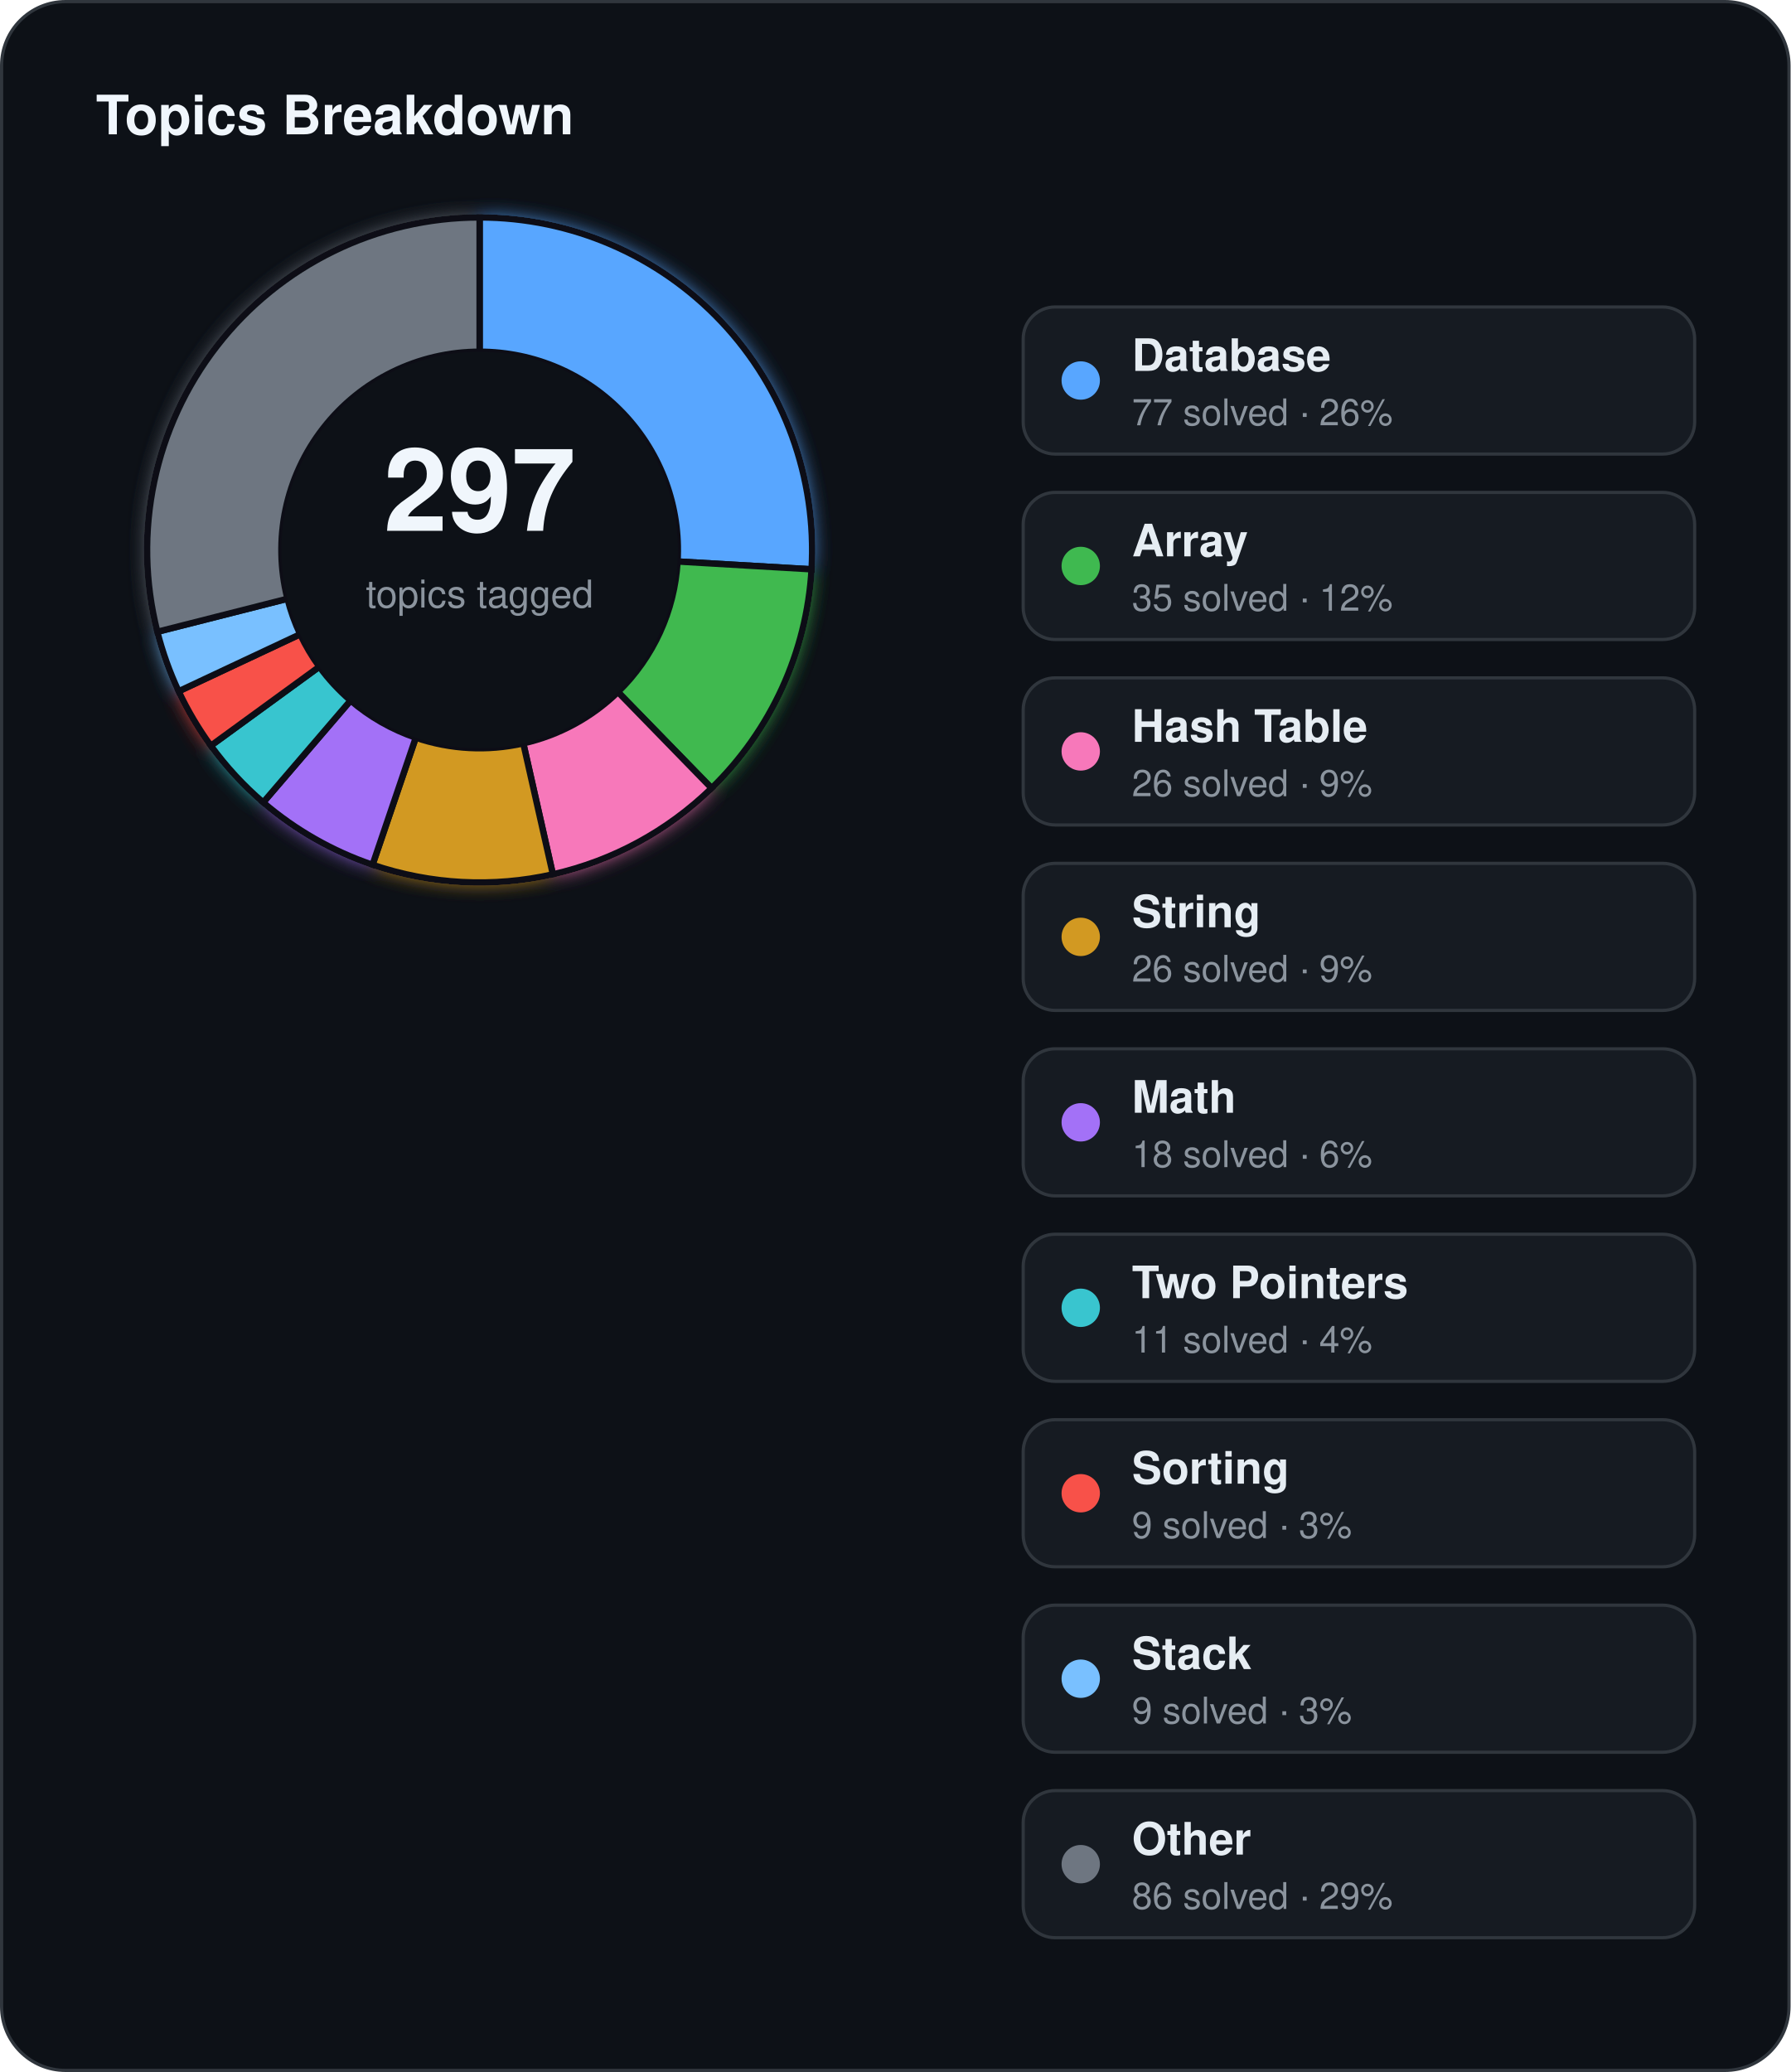
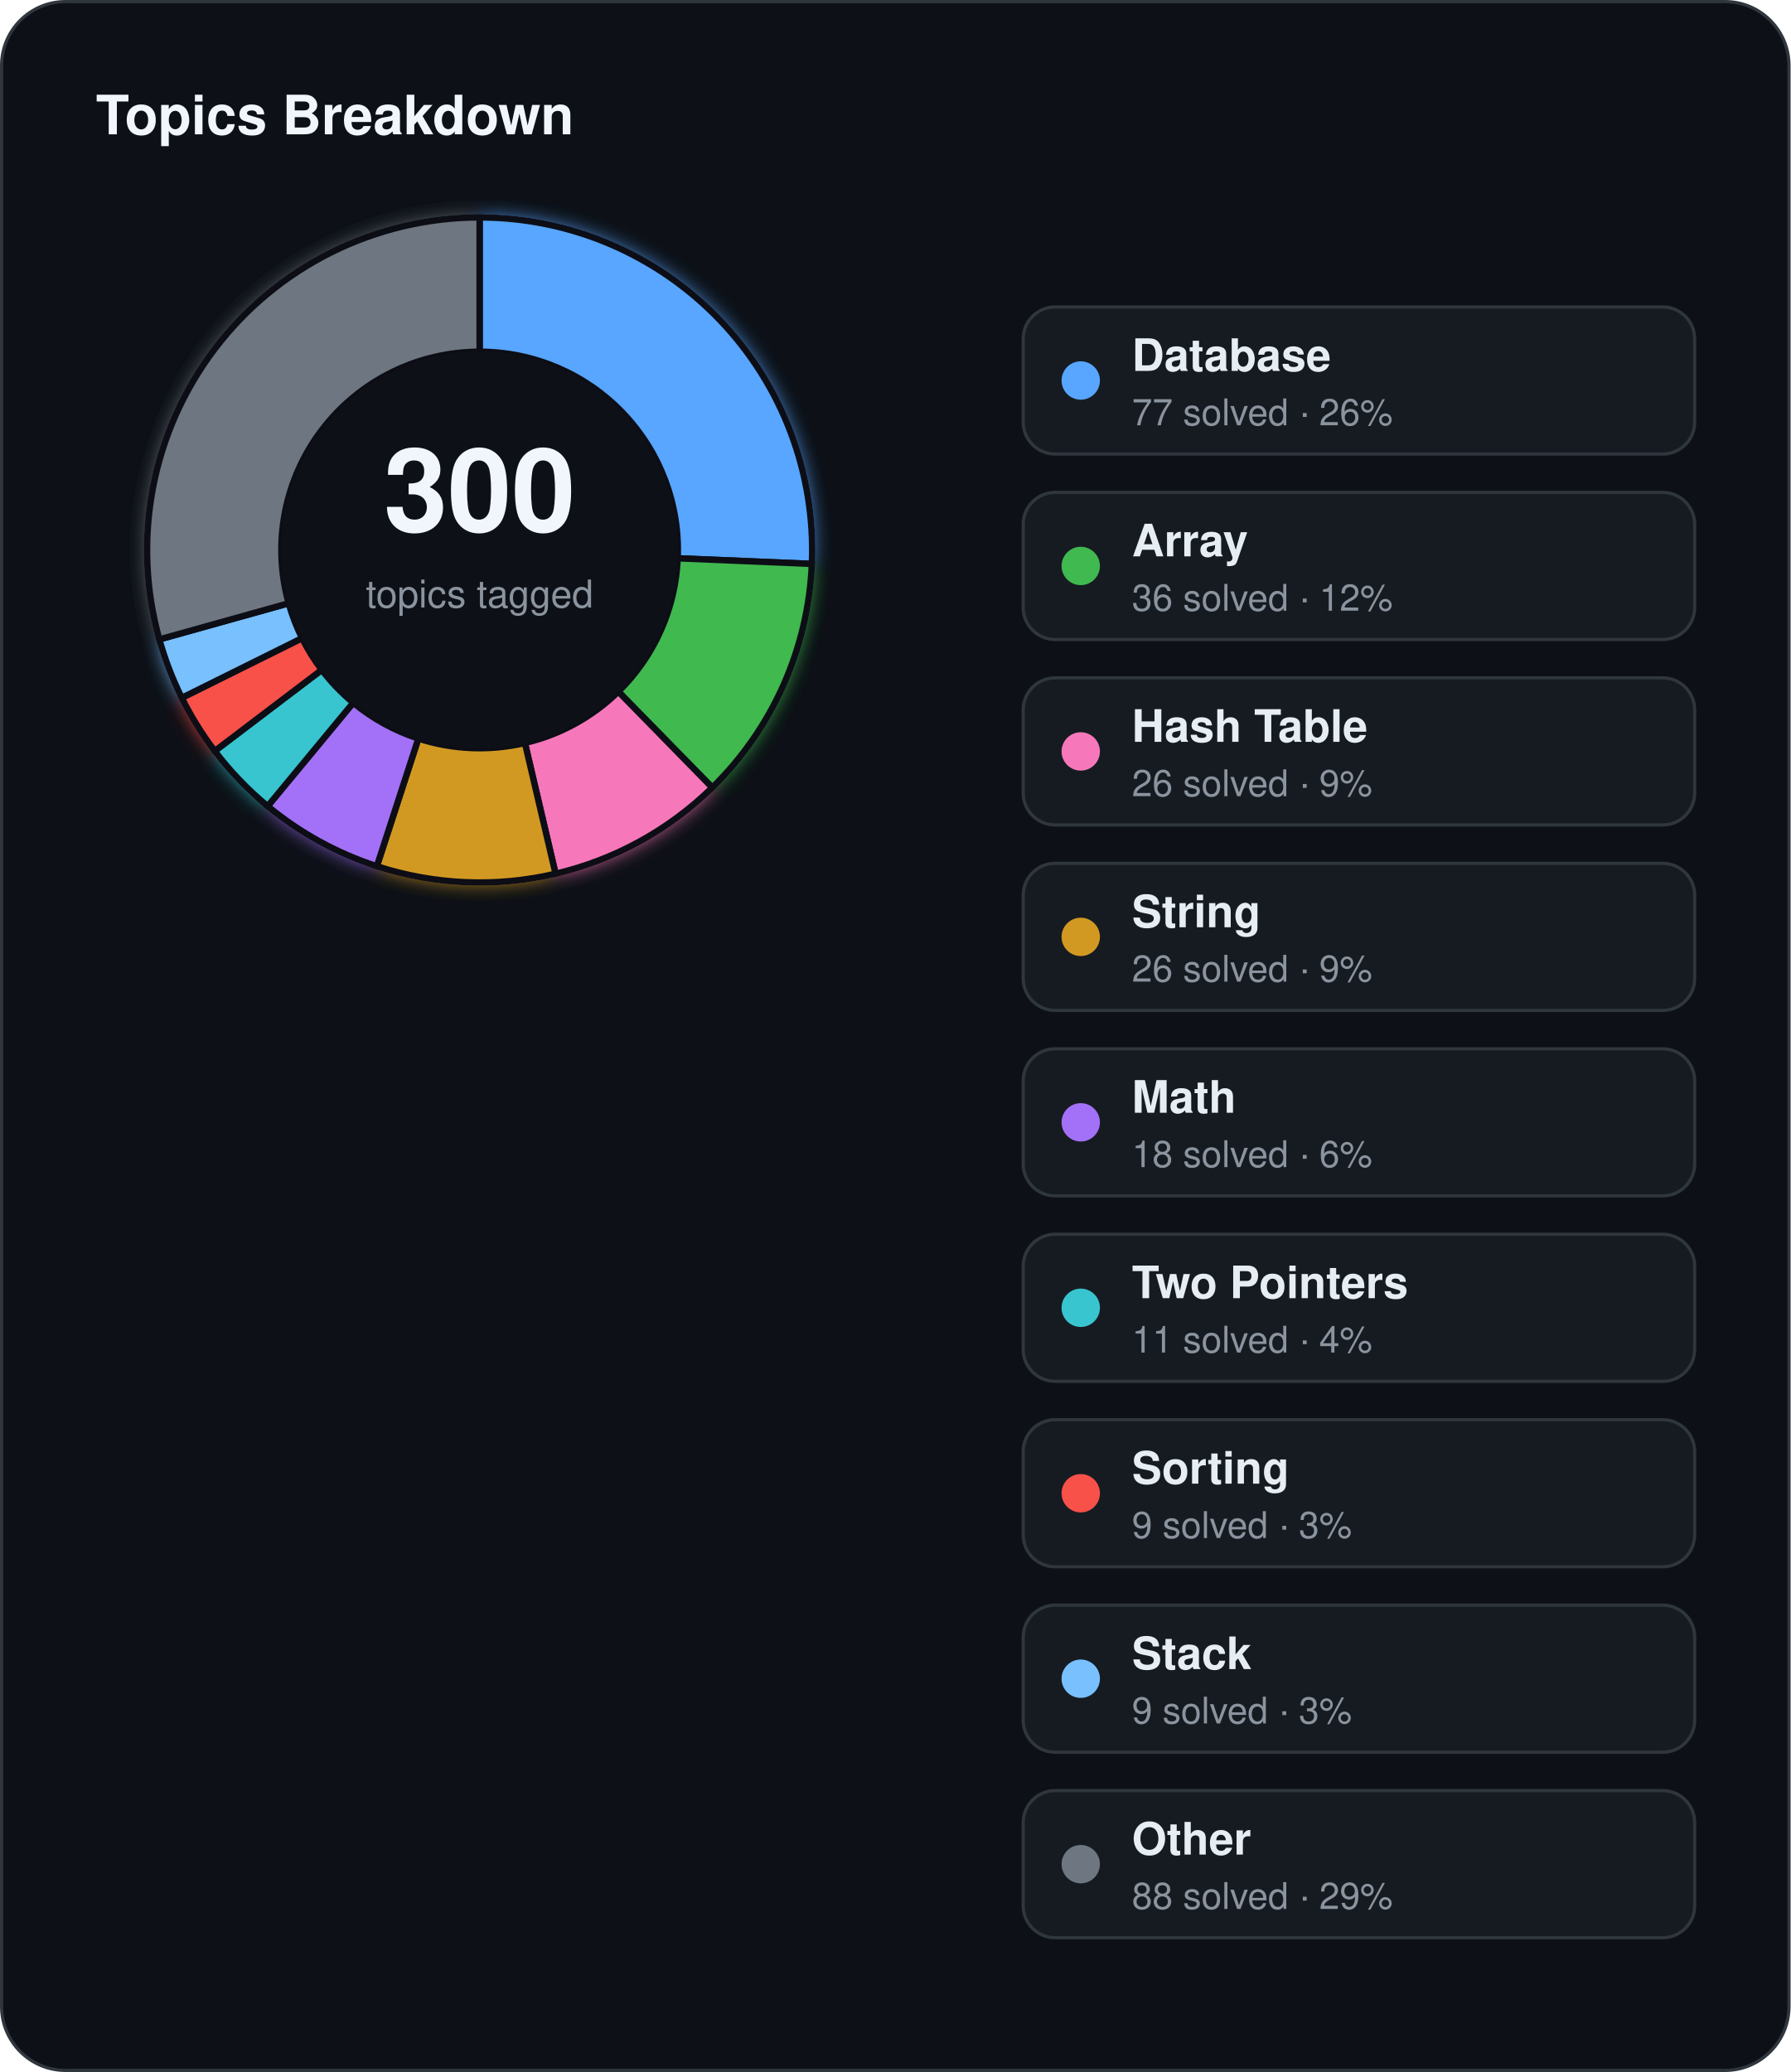
<svg xmlns="http://www.w3.org/2000/svg" width="560" height="648" viewBox="0 0 560 648">
  <defs>
    <filter id="topics-glow" x="-60%" y="-60%" width="220%" height="220%">
      <feGaussianBlur stdDeviation="3" result="blur" />
      <feMerge>
        <feMergeNode in="blur" />
        <feMergeNode in="SourceGraphic" />
      </feMerge>
    </filter>
  </defs>
  <rect x="0.5" y="0.5" width="559" height="647" rx="20" fill="#0d1117" stroke="#30363d" stroke-width="1" />
  <text x="30" y="42" fill="#f0f6fc" font-family="Segoe UI, Helvetica, Arial, sans-serif" font-size="17" font-weight="700">Topics Breakdown</text>
  <g filter="url(#topics-glow)">
-     <path d="M 150.00,68.00 A 104,104 0 0 1 253.82,178.05 L 211.90,175.60 A 62,62 0 0 0 150.00,110.00 Z" fill="#58a6ff" stroke="#0d1117" stroke-width="2" />
-     <path d="M 253.82,178.05 A 104,104 0 0 1 222.56,246.50 L 193.26,216.42 A 62,62 0 0 0 211.90,175.60 Z" fill="#3fb950" stroke="#0d1117" stroke-width="2" />
-     <path d="M 222.56,246.50 A 104,104 0 0 1 172.91,273.44 L 163.66,232.48 A 62,62 0 0 0 193.26,216.42 Z" fill="#f778ba" stroke="#0d1117" stroke-width="2" />
-     <path d="M 172.91,273.44 A 104,104 0 0 1 116.51,270.46 L 130.03,230.70 A 62,62 0 0 0 163.66,232.48 Z" fill="#d29922" stroke="#0d1117" stroke-width="2" />
-     <path d="M 116.51,270.46 A 104,104 0 0 1 82.31,250.96 L 109.65,219.07 A 62,62 0 0 0 130.03,230.70 Z" fill="#a371f7" stroke="#0d1117" stroke-width="2" />
-     <path d="M 82.31,250.96 A 104,104 0 0 1 65.93,233.22 L 99.88,208.50 A 62,62 0 0 0 109.65,219.07 Z" fill="#39c5cf" stroke="#0d1117" stroke-width="2" />
-     <path d="M 65.93,233.22 A 104,104 0 0 1 55.86,216.20 L 93.88,198.35 A 62,62 0 0 0 99.88,208.50 Z" fill="#f85149" stroke="#0d1117" stroke-width="2" />
-     <path d="M 55.86,216.20 A 104,104 0 0 1 49.20,197.59 L 89.91,187.25 A 62,62 0 0 0 93.88,198.35 Z" fill="#79c0ff" stroke="#0d1117" stroke-width="2" />
-     <path d="M 49.20,197.59 A 104,104 0 0 1 150.00,68.00 L 150.00,110.00 A 62,62 0 0 0 89.91,187.25 Z" fill="#6e7681" stroke="#0d1117" stroke-width="2" />
+     <path d="M 150.00,68.00 A 104,104 0 0 1 253.91,176.36 L 211.95,174.60 A 62,62 0 0 0 150.00,110.00 Z" fill="#58a6ff" stroke="#0d1117" stroke-width="2" />
+     <path d="M 253.91,176.36 A 104,104 0 0 1 222.76,246.31 L 193.38,216.30 A 62,62 0 0 0 211.95,174.60 Z" fill="#3fb950" stroke="#0d1117" stroke-width="2" />
+     <path d="M 222.76,246.31 A 104,104 0 0 1 173.75,273.25 L 164.16,232.36 A 62,62 0 0 0 193.38,216.30 Z" fill="#f778ba" stroke="#0d1117" stroke-width="2" />
+     <path d="M 173.75,273.25 A 104,104 0 0 1 117.86,270.91 L 130.84,230.97 A 62,62 0 0 0 164.16,232.36 Z" fill="#d29922" stroke="#0d1117" stroke-width="2" />
+     <path d="M 117.86,270.91 A 104,104 0 0 1 83.71,252.13 L 110.48,219.77 A 62,62 0 0 0 130.84,230.97 Z" fill="#a371f7" stroke="#0d1117" stroke-width="2" />
+     <path d="M 83.71,252.13 A 104,104 0 0 1 67.16,234.88 L 100.62,209.49 A 62,62 0 0 0 110.48,219.77 Z" fill="#39c5cf" stroke="#0d1117" stroke-width="2" />
+     <path d="M 67.16,234.88 A 104,104 0 0 1 56.85,218.24 L 94.47,199.57 A 62,62 0 0 0 100.62,209.49 Z" fill="#f85149" stroke="#0d1117" stroke-width="2" />
+     <path d="M 56.85,218.24 A 104,104 0 0 1 49.83,199.97 L 90.28,188.67 A 62,62 0 0 0 94.47,199.57 Z" fill="#79c0ff" stroke="#0d1117" stroke-width="2" />
+     <path d="M 49.83,199.97 A 104,104 0 0 1 150.00,68.00 L 150.00,110.00 A 62,62 0 0 0 90.28,188.67 Z" fill="#6e7681" stroke="#0d1117" stroke-width="2" />
  </g>
  <circle cx="150" cy="172" r="62" fill="#0d1117" />
-   <text x="150" y="166" text-anchor="middle" fill="#f0f6fc" font-family="Segoe UI, Helvetica, Arial, sans-serif" font-size="36" font-weight="700">297</text>
+   <text x="150" y="166" text-anchor="middle" fill="#f0f6fc" font-family="Segoe UI, Helvetica, Arial, sans-serif" font-size="36" font-weight="700">300</text>
  <text x="150" y="190" text-anchor="middle" fill="#8b949e" font-family="Segoe UI, Helvetica, Arial, sans-serif" font-size="12">topics tagged</text>
  <rect x="320" y="96" width="210" height="46" rx="10" fill="#161b22" stroke="#30363d" stroke-width="1" />
  <circle cx="338" cy="119" r="6" fill="#58a6ff" />
  <text x="354" y="116" fill="#e6edf3" font-family="Segoe UI, Helvetica, Arial, sans-serif" font-size="14" font-weight="600">Database</text>
  <text x="354" y="133" fill="#8b949e" font-family="Segoe UI, Helvetica, Arial, sans-serif" font-size="11.5">77 solved · 26%</text>
  <rect x="320" y="154" width="210" height="46" rx="10" fill="#161b22" stroke="#30363d" stroke-width="1" />
  <circle cx="338" cy="177" r="6" fill="#3fb950" />
  <text x="354" y="174" fill="#e6edf3" font-family="Segoe UI, Helvetica, Arial, sans-serif" font-size="14" font-weight="600">Array</text>
-   <text x="354" y="191" fill="#8b949e" font-family="Segoe UI, Helvetica, Arial, sans-serif" font-size="11.5">35 solved · 12%</text>
+   <text x="354" y="191" fill="#8b949e" font-family="Segoe UI, Helvetica, Arial, sans-serif" font-size="11.5">36 solved · 12%</text>
  <rect x="320" y="212" width="210" height="46" rx="10" fill="#161b22" stroke="#30363d" stroke-width="1" />
  <circle cx="338" cy="235" r="6" fill="#f778ba" />
  <text x="354" y="232" fill="#e6edf3" font-family="Segoe UI, Helvetica, Arial, sans-serif" font-size="14" font-weight="600">Hash Table</text>
  <text x="354" y="249" fill="#8b949e" font-family="Segoe UI, Helvetica, Arial, sans-serif" font-size="11.5">26 solved · 9%</text>
  <rect x="320" y="270" width="210" height="46" rx="10" fill="#161b22" stroke="#30363d" stroke-width="1" />
  <circle cx="338" cy="293" r="6" fill="#d29922" />
  <text x="354" y="290" fill="#e6edf3" font-family="Segoe UI, Helvetica, Arial, sans-serif" font-size="14" font-weight="600">String</text>
  <text x="354" y="307" fill="#8b949e" font-family="Segoe UI, Helvetica, Arial, sans-serif" font-size="11.5">26 solved · 9%</text>
  <rect x="320" y="328" width="210" height="46" rx="10" fill="#161b22" stroke="#30363d" stroke-width="1" />
  <circle cx="338" cy="351" r="6" fill="#a371f7" />
  <text x="354" y="348" fill="#e6edf3" font-family="Segoe UI, Helvetica, Arial, sans-serif" font-size="14" font-weight="600">Math</text>
  <text x="354" y="365" fill="#8b949e" font-family="Segoe UI, Helvetica, Arial, sans-serif" font-size="11.5">18 solved · 6%</text>
  <rect x="320" y="386" width="210" height="46" rx="10" fill="#161b22" stroke="#30363d" stroke-width="1" />
  <circle cx="338" cy="409" r="6" fill="#39c5cf" />
  <text x="354" y="406" fill="#e6edf3" font-family="Segoe UI, Helvetica, Arial, sans-serif" font-size="14" font-weight="600">Two Pointers</text>
  <text x="354" y="423" fill="#8b949e" font-family="Segoe UI, Helvetica, Arial, sans-serif" font-size="11.5">11 solved · 4%</text>
  <rect x="320" y="444" width="210" height="46" rx="10" fill="#161b22" stroke="#30363d" stroke-width="1" />
  <circle cx="338" cy="467" r="6" fill="#f85149" />
  <text x="354" y="464" fill="#e6edf3" font-family="Segoe UI, Helvetica, Arial, sans-serif" font-size="14" font-weight="600">Sorting</text>
  <text x="354" y="481" fill="#8b949e" font-family="Segoe UI, Helvetica, Arial, sans-serif" font-size="11.5">9 solved · 3%</text>
  <rect x="320" y="502" width="210" height="46" rx="10" fill="#161b22" stroke="#30363d" stroke-width="1" />
  <circle cx="338" cy="525" r="6" fill="#79c0ff" />
  <text x="354" y="522" fill="#e6edf3" font-family="Segoe UI, Helvetica, Arial, sans-serif" font-size="14" font-weight="600">Stack</text>
  <text x="354" y="539" fill="#8b949e" font-family="Segoe UI, Helvetica, Arial, sans-serif" font-size="11.5">9 solved · 3%</text>
  <rect x="320" y="560" width="210" height="46" rx="10" fill="#161b22" stroke="#30363d" stroke-width="1" />
  <circle cx="338" cy="583" r="6" fill="#6e7681" />
  <text x="354" y="580" fill="#e6edf3" font-family="Segoe UI, Helvetica, Arial, sans-serif" font-size="14" font-weight="600">Other</text>
-   <text x="354" y="597" fill="#8b949e" font-family="Segoe UI, Helvetica, Arial, sans-serif" font-size="11.5">86 solved · 29%</text>
+   <text x="354" y="597" fill="#8b949e" font-family="Segoe UI, Helvetica, Arial, sans-serif" font-size="11.5">88 solved · 29%</text>
</svg>
